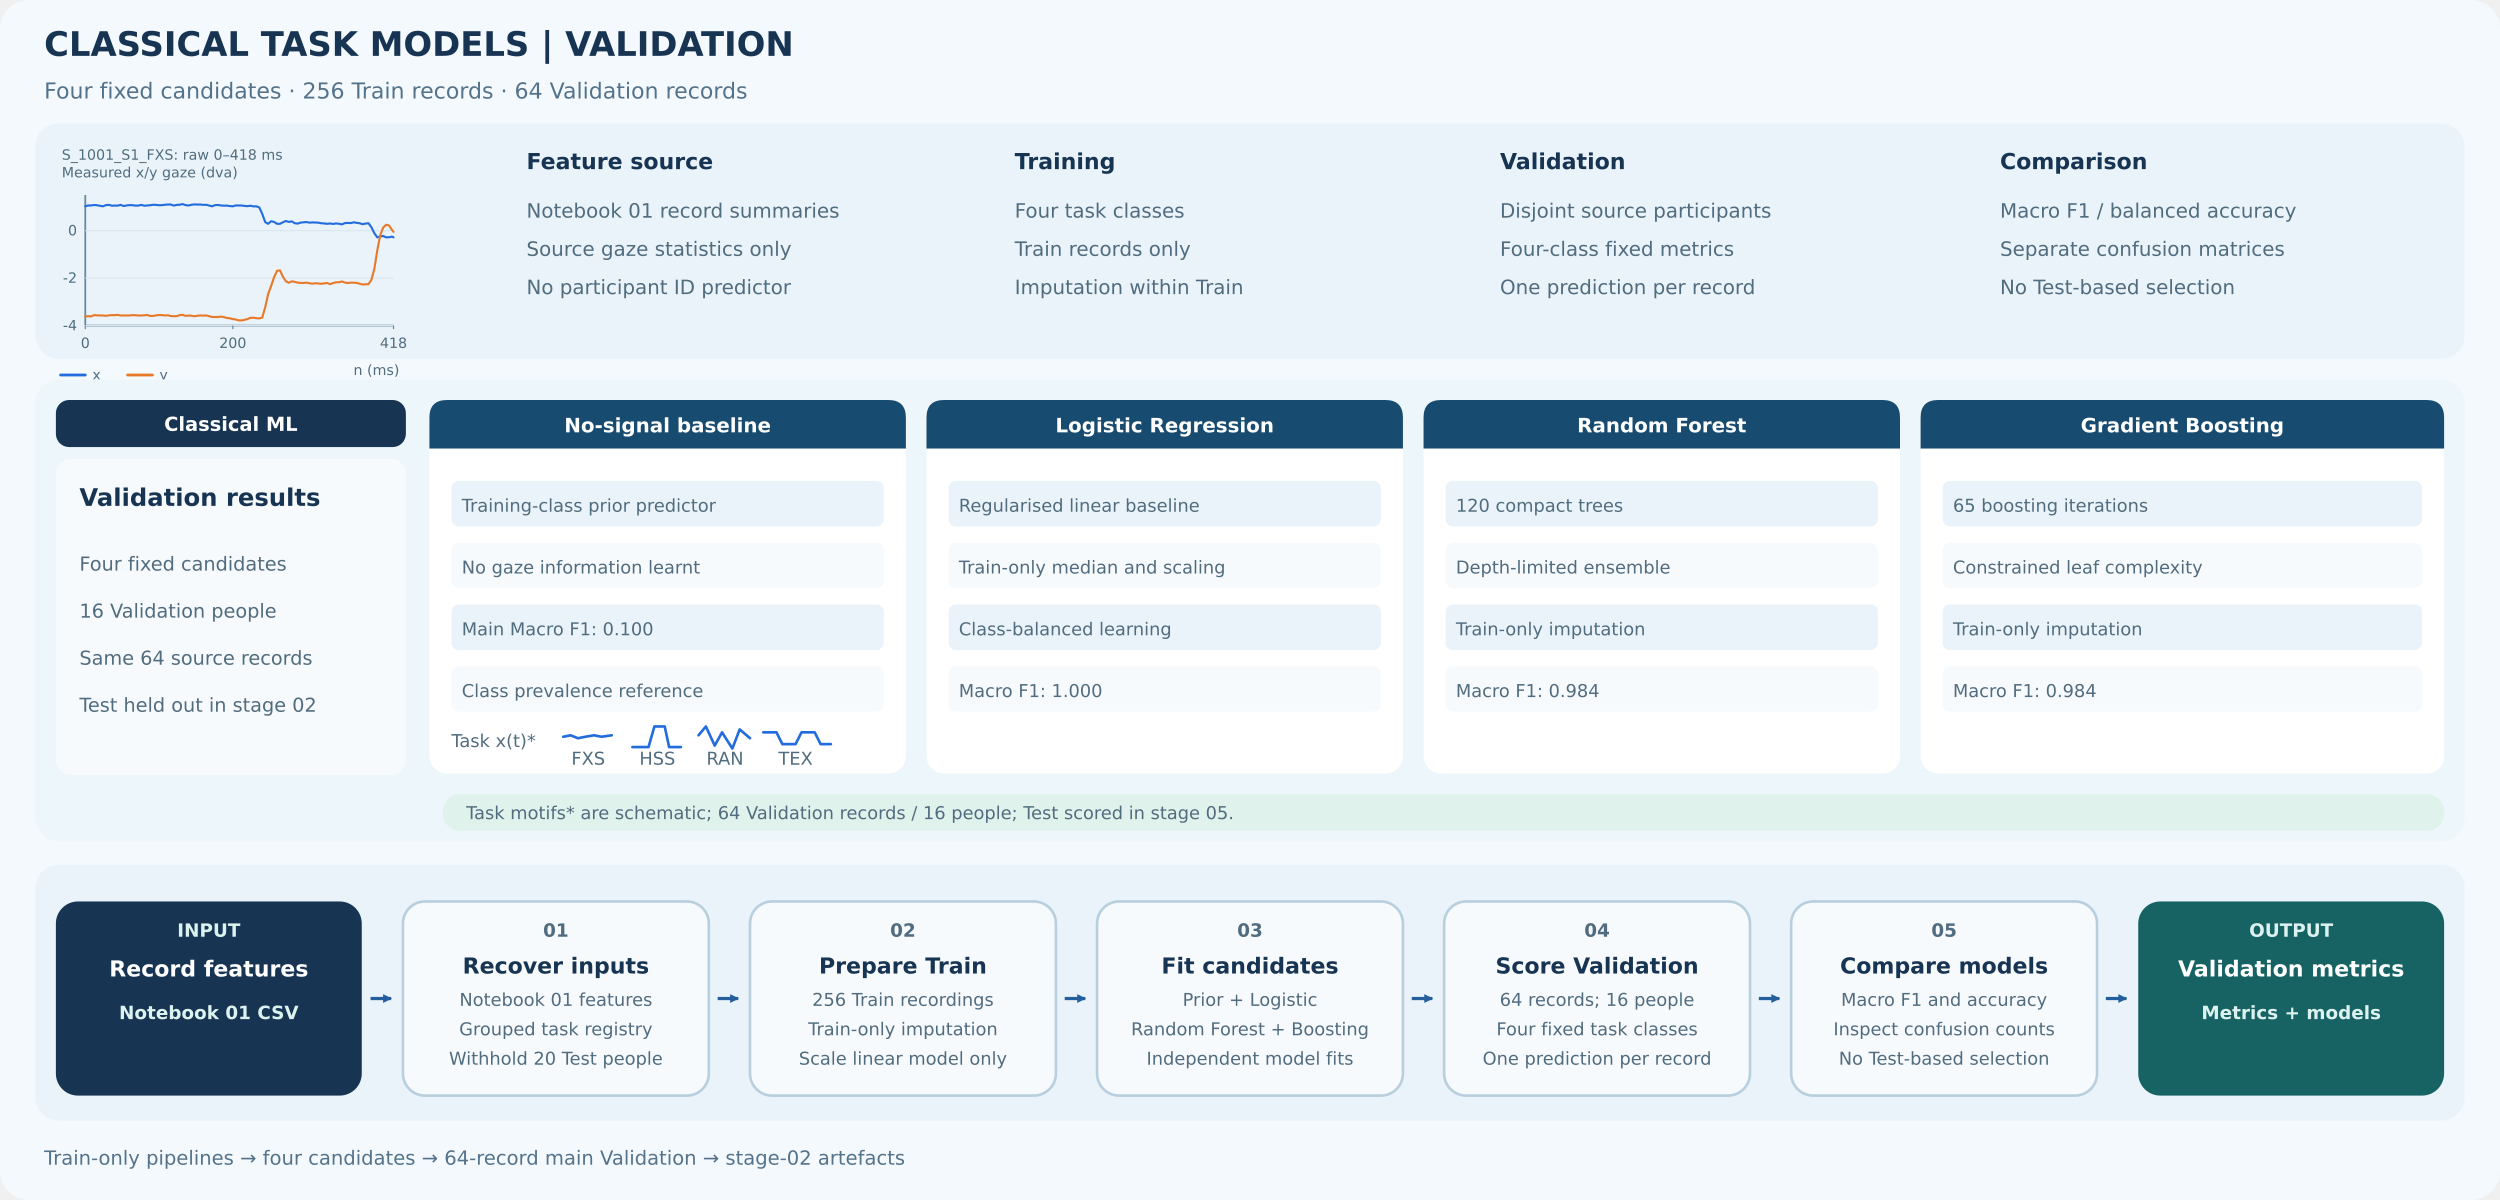
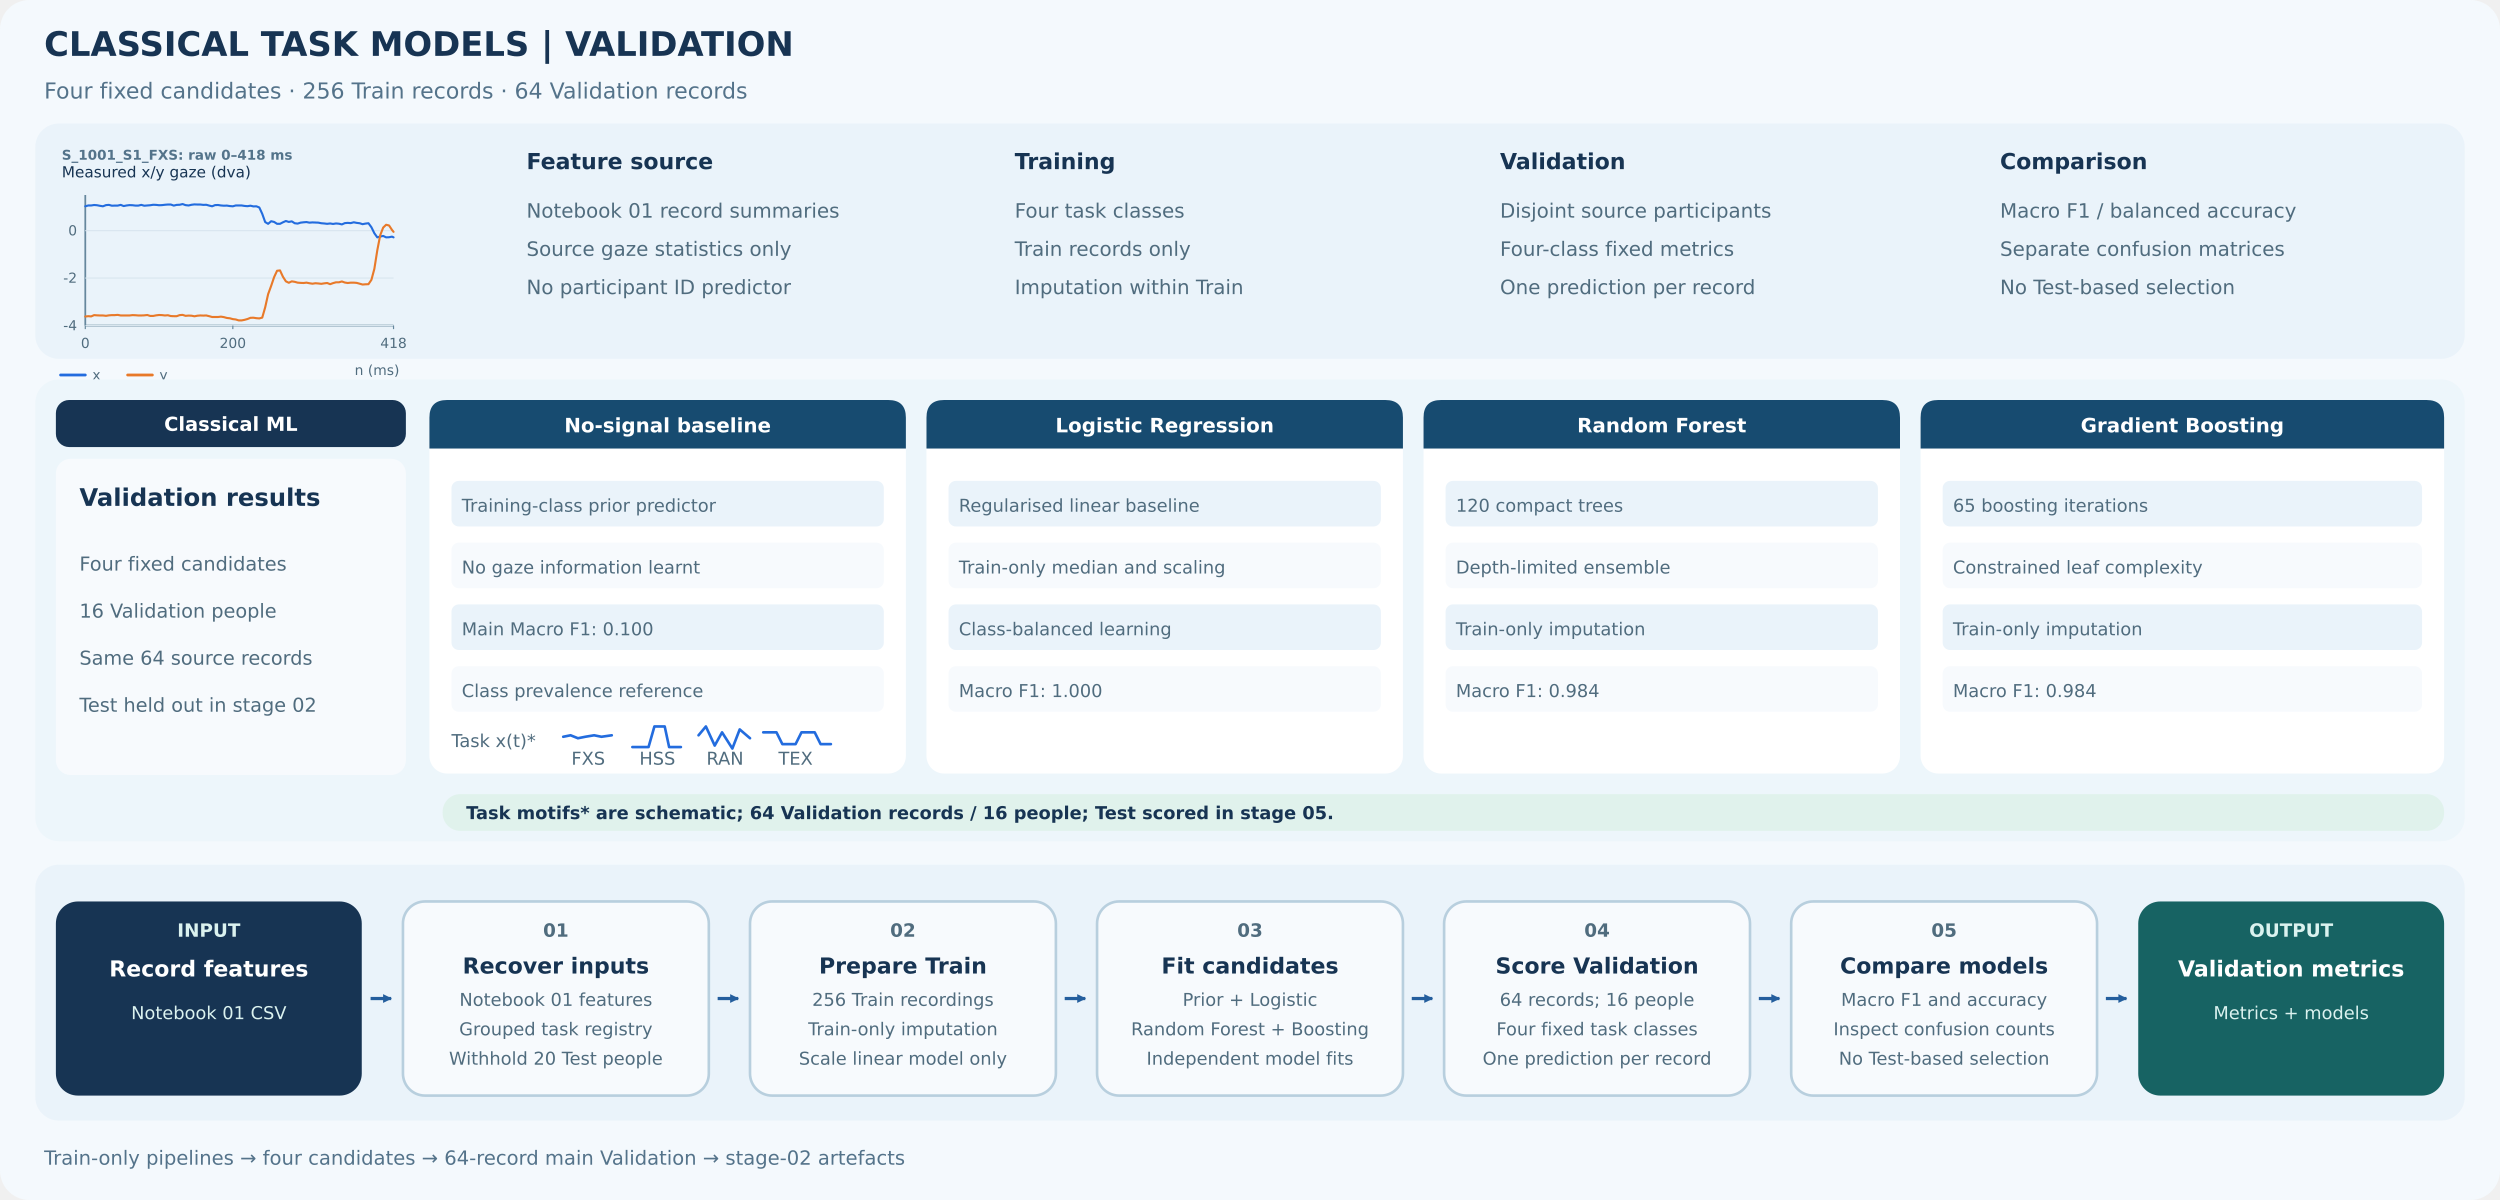
<svg xmlns="http://www.w3.org/2000/svg" width="1700" height="816" viewBox="0 0 1700 816" role="img" aria-labelledby="svg-title svg-desc">
  <defs>
    <style>
- .title{font:700 23px DejaVu Sans,Arial,sans-serif;fill:#173453}.subtitle{font:400 15px DejaVu Sans,Arial,sans-serif;fill:#54738A}.sourceheading{font:700 11.5px DejaVu Sans,Arial,sans-serif;fill:#53738A}.sourcebody{font:400 13px DejaVu Sans,Arial,sans-serif;fill:#173453}.ctxhead{font:700 15px DejaVu Sans,Arial,sans-serif;fill:#173453}.ctxbody{font:400 13.5px DejaVu Sans,Arial,sans-serif;fill:#506C7E}.focushead{font:700 16.5px DejaVu Sans,Arial,sans-serif;fill:#173453}.focusbody{font:400 13.1px DejaVu Sans,Arial,sans-serif;fill:#506C7E}.sectionlabel{font:700 13.2px DejaVu Sans,Arial,sans-serif;fill:white}.panelhead{font:700 13.5px DejaVu Sans,Arial,sans-serif;fill:white}.panelbody{font:400 12.1px DejaVu Sans,Arial,sans-serif;fill:#506C7E}.nodeid{font:700 12.5px DejaVu Sans,Arial,sans-serif;fill:#506C7E}.nodetitle{font:700 15px DejaVu Sans,Arial,sans-serif;fill:#173453}.nodedesc{font:400 12.1px DejaVu Sans,Arial,sans-serif;fill:#506C7E}.endnodeid{font:700 12.5px DejaVu Sans,Arial,sans-serif;fill:#DBF2EF}.endnodetitle{font:700 15px DejaVu Sans,Arial,sans-serif;fill:white}.footer{font:400 13.3px DejaVu Sans,Arial,sans-serif;fill:#54738A}.overview-id{font:700 11.3px DejaVu Sans,Arial,sans-serif;fill:#506C7E}.overview-title{font:700 12.9px DejaVu Sans,Arial,sans-serif;fill:#173453}.overview-body{font:400 10.9px DejaVu Sans,Arial,sans-serif;fill:#506C7E}.overview-terminal-id{font:700 11.3px DejaVu Sans,Arial,sans-serif;fill:#DBF2EF}.overview-terminal-title{font:700 12.9px DejaVu Sans,Arial,sans-serif;fill:#FFFFFF}.overview-terminal-body{font:400 10.9px DejaVu Sans,Arial,sans-serif;fill:#DBF2EF}</style>
+ text { font-family: DejaVu Sans, Arial, sans-serif; font-weight: 400; }
+ .figure-title { font-size:23px; font-weight:700; fill:#173453; }
+ .subtitle { font-size:15px; fill:#54738A; }
+ .source-heading { font-size:11.5px; font-weight:700; fill:#53738A; }
+ .source-label { font-size:13px; fill:#173453; }
+ .context-heading { font-size:15px; font-weight:700; fill:#173453; }
+ .context-body { font-size:13.5px; fill:#506C7E; }
+ .section-label { font-size:13.2px; font-weight:700; fill:#FFFFFF; }
+ .focus-heading { font-size:16.5px; font-weight:700; fill:#173453; }
+ .focus-body { font-size:13.1px; fill:#506C7E; }
+ .qualification { font-size:11.5px; font-weight:700; fill:#506C7E; }
+ .card-heading { font-size:13.5px; font-weight:700; fill:#FFFFFF; }
+ .card-body { font-size:12.1px; fill:#506C7E; }
+ .chart-label { font-size:11.8px; fill:#506C7E; }
+ .scientific-note { font-size:12.1px; font-weight:700; fill:#173453; }
+ .workflow-id { font-size:12.5px; font-weight:700; fill:#506C7E; }
+ .workflow-heading { font-size:15px; font-weight:700; fill:#173453; }
+ .workflow-body { font-size:12.1px; fill:#506C7E; }
+ .terminal-id { font-size:12.5px; font-weight:700; fill:#DBF2EF; }
+ .terminal-heading { font-size:15px; font-weight:700; fill:#FFFFFF; }
+ .terminal-body { font-size:12.1px; fill:#DBF2EF; }
+ .footer { font-size:13.3px; fill:#54738A; }
+ </style>
    <marker id="arr" markerWidth="6" markerHeight="6" refX="5.5" refY="3" orient="auto" markerUnits="userSpaceOnUse">
      <path d="M0 0 L6 3 L0 6 Z" fill="#245E9D" />
    </marker>
  </defs>
  <rect x="0" y="0" width="1700" height="816" rx="20" fill="#F4F9FD" stroke="none" stroke-width="1" />
  <g id="band-0-header">
-     <text x="30" y="38" class="title">CLASSICAL TASK MODELS | VALIDATION</text>
+     <text x="30" y="38" class="figure-title">CLASSICAL TASK MODELS | VALIDATION</text>
    <text x="30" y="67" class="subtitle">Four fixed candidates · 256 Train records · 64 Validation records</text>
  </g>
  <g id="band-1-context">
    <rect x="24" y="84" width="1652" height="160" rx="16" fill="#EAF3FA" stroke-width="2" />
    <g id="source-record" aria-label="Measured horizontal and vertical gaze excerpt from original GazeBase record S_1001_S1_FXS" transform="translate(-204.4 -153) scale(0.8)">
-       <text x="308" y="327" class="panelbody">S_1001_S1_FXS: raw 0–418 ms</text>
-       <text x="308" y="342" class="panelbody">Measured x/y gaze (dva)</text>
+       <text x="308" y="327" class="source-heading">S_1001_S1_FXS: raw 0–418 ms</text>
+       <text x="308" y="342" class="source-label">Measured x/y gaze (dva)</text>
      <line x1="328" y1="357" x2="328" y2="468" stroke="#66879D" stroke-width="1.5" />
      <line x1="328" y1="468" x2="590" y2="468" stroke="#66879D" stroke-width="1.5" />
      <line x1="328" y1="468" x2="590" y2="468" stroke="#D9E6EF" stroke-width="1" />
-       <text x="321" y="472" class="panelbody" text-anchor="end">-4</text>
+       <text x="321" y="472" class="chart-label" text-anchor="end">-4</text>
      <line x1="328" y1="427.6" x2="590" y2="427.6" stroke="#D9E6EF" stroke-width="1" />
-       <text x="321" y="431.6" class="panelbody" text-anchor="end">-2</text>
+       <text x="321" y="431.6" class="chart-label" text-anchor="end">-2</text>
      <line x1="328" y1="387.3" x2="590" y2="387.3" stroke="#D9E6EF" stroke-width="1" />
-       <text x="321" y="391.3" class="panelbody" text-anchor="end">0</text>
+       <text x="321" y="391.3" class="chart-label" text-anchor="end">0</text>
      <line x1="328" y1="468" x2="328" y2="471" stroke="#66879D" stroke-width="1" />
-       <text x="328" y="487" class="panelbody" text-anchor="middle">0</text>
+       <text x="328" y="487" class="chart-label" text-anchor="middle">0</text>
      <line x1="453.4" y1="468" x2="453.4" y2="471" stroke="#66879D" stroke-width="1" />
-       <text x="453.4" y="487" class="panelbody" text-anchor="middle">200</text>
+       <text x="453.4" y="487" class="chart-label" text-anchor="middle">200</text>
      <line x1="590" y1="468" x2="590" y2="471" stroke="#66879D" stroke-width="1" />
-       <text x="590" y="487" class="panelbody" text-anchor="middle">418</text>
+       <text x="590" y="487" class="chart-label" text-anchor="middle">418</text>
      <path d="M328.0 366.6 L330.5 365.9 L333.0 365.9 L335.5 365.5 L338.0 365.7 L340.5 366.2 L343.0 366.6 L345.6 365.6 L348.1 365.4 L350.6 366.1 L353.1 366.0 L355.6 366.0 L358.1 365.4 L360.6 366.4 L363.1 365.9 L365.6 365.6 L368.1 365.7 L370.6 366.0 L373.1 366.0 L375.6 365.4 L378.1 366.1 L380.7 365.9 L383.2 365.7 L385.7 365.3 L388.2 365.4 L390.7 365.7 L393.2 365.6 L395.7 365.3 L398.2 365.1 L400.7 365.1 L403.2 366.0 L405.7 365.4 L408.2 365.3 L410.7 364.7 L413.2 365.6 L415.8 365.9 L418.3 365.3 L420.8 365.0 L423.3 365.1 L425.8 365.1 L428.3 365.4 L430.8 365.3 L433.3 366.0 L435.8 366.6 L438.3 365.6 L440.8 365.5 L443.3 365.9 L445.8 366.1 L448.3 366.0 L450.9 366.4 L453.4 366.6 L455.9 365.9 L458.4 365.9 L460.9 365.9 L463.4 366.3 L465.9 366.5 L468.4 366.1 L470.9 366.7 L473.4 366.6 L475.9 367.6 L478.4 373.0 L480.9 380.0 L483.4 381.5 L486.0 379.3 L488.5 379.9 L491.0 381.5 L493.5 381.5 L496.0 380.2 L498.5 379.1 L501.0 379.9 L503.5 379.4 L506.0 381.0 L508.5 381.3 L511.0 380.5 L513.5 380.2 L516.0 380.0 L518.5 380.5 L521.1 380.3 L523.6 380.4 L526.1 380.5 L528.6 381.0 L531.1 381.2 L533.6 381.5 L536.1 381.2 L538.6 381.6 L541.1 381.2 L543.6 381.4 L546.1 382.0 L548.6 380.9 L551.1 380.7 L553.6 380.9 L556.2 380.2 L558.7 380.7 L561.2 381.0 L563.7 381.8 L566.2 381.3 L568.7 381.0 L571.2 384.4 L573.7 389.5 L576.2 393.0 L578.7 392.3 L581.2 391.8 L583.7 393.0 L586.2 392.9 L588.7 392.4 L590.0 393.0" fill="none" stroke="#236CDE" stroke-width="1.8" stroke-linecap="round" stroke-linejoin="round" />
      <path d="M328.0 460.3 L330.5 460.0 L333.0 460.2 L335.5 459.1 L338.0 459.3 L340.5 459.4 L343.0 459.4 L345.6 459.7 L348.1 459.3 L350.6 459.1 L353.1 459.1 L355.6 458.9 L358.1 459.4 L360.6 459.4 L363.1 459.4 L365.6 459.4 L368.1 459.1 L370.6 459.2 L373.1 459.4 L375.6 459.4 L378.1 459.3 L380.7 459.0 L383.2 459.8 L385.7 459.8 L388.2 459.3 L390.7 459.0 L393.2 459.1 L395.7 459.4 L398.2 459.2 L400.7 459.9 L403.2 460.0 L405.7 460.0 L408.2 459.1 L410.7 458.9 L413.2 459.7 L415.8 459.5 L418.3 459.6 L420.8 460.1 L423.3 459.6 L425.8 459.4 L428.3 459.5 L430.8 459.4 L433.3 460.0 L435.8 460.7 L438.3 460.7 L440.8 460.7 L443.3 460.4 L445.8 460.8 L448.3 461.5 L450.9 461.8 L453.4 462.5 L455.9 462.8 L458.4 463.6 L460.9 463.6 L463.4 463.1 L465.9 462.4 L468.4 461.4 L470.9 461.3 L473.4 461.7 L475.9 461.9 L478.4 461.2 L480.9 452.5 L483.4 441.3 L486.0 434.2 L488.5 426.8 L491.0 421.4 L493.5 421.1 L496.0 426.5 L498.5 430.4 L501.0 431.6 L503.5 430.4 L506.0 430.8 L508.5 431.5 L511.0 431.7 L513.5 431.8 L516.0 431.5 L518.5 432.0 L521.1 432.4 L523.6 432.0 L526.1 432.2 L528.6 432.5 L531.1 432.1 L533.6 431.8 L536.1 432.8 L538.6 431.9 L541.1 431.2 L543.6 431.2 L546.1 430.5 L548.6 431.4 L551.1 431.8 L553.6 431.5 L556.2 431.5 L558.7 431.7 L561.2 432.4 L563.7 433.1 L566.2 432.9 L568.7 432.8 L571.2 429.1 L573.7 419.8 L576.2 404.0 L578.7 391.1 L581.2 384.7 L583.7 382.3 L586.2 382.9 L588.7 386.7 L590.0 388.3" fill="none" stroke="#E87929" stroke-width="1.8" stroke-linecap="round" stroke-linejoin="round" />
      <path d="M307 510 L328 510" fill="none" stroke="#236CDE" stroke-width="2.4" stroke-linecap="round" stroke-linejoin="round" />
-       <text x="334" y="514" class="panelbody">x</text>
+       <text x="334" y="514" class="chart-label">x</text>
      <path d="M364 510 L385 510" fill="none" stroke="#E87929" stroke-width="2.4" stroke-linecap="round" stroke-linejoin="round" />
-       <text x="391" y="514" class="panelbody">y</text>
-       <text x="595" y="510" class="panelbody" text-anchor="end">n (ms)</text>
+       <text x="391" y="514" class="chart-label">y</text>
+       <text x="595" y="510" class="chart-label" text-anchor="end">n (ms)</text>
    </g>
    <g id="context-1">
-       <text x="358" y="115" class="ctxhead">Feature source</text>
-       <text x="358" y="148" class="ctxbody">Notebook 01 record summaries</text>
-       <text x="358" y="174" class="ctxbody">Source gaze statistics only</text>
-       <text x="358" y="200" class="ctxbody">No participant ID predictor</text>
+       <text x="358" y="115" class="context-heading">Feature source</text>
+       <text x="358" y="148" class="context-body">Notebook 01 record summaries</text>
+       <text x="358" y="174" class="context-body">Source gaze statistics only</text>
+       <text x="358" y="200" class="context-body">No participant ID predictor</text>
    </g>
    <g id="context-2">
-       <text x="690" y="115" class="ctxhead">Training</text>
-       <text x="690" y="148" class="ctxbody">Four task classes</text>
-       <text x="690" y="174" class="ctxbody">Train records only</text>
-       <text x="690" y="200" class="ctxbody">Imputation within Train</text>
+       <text x="690" y="115" class="context-heading">Training</text>
+       <text x="690" y="148" class="context-body">Four task classes</text>
+       <text x="690" y="174" class="context-body">Train records only</text>
+       <text x="690" y="200" class="context-body">Imputation within Train</text>
    </g>
    <g id="context-3">
-       <text x="1020" y="115" class="ctxhead">Validation</text>
-       <text x="1020" y="148" class="ctxbody">Disjoint source participants</text>
-       <text x="1020" y="174" class="ctxbody">Four-class fixed metrics</text>
-       <text x="1020" y="200" class="ctxbody">One prediction per record</text>
+       <text x="1020" y="115" class="context-heading">Validation</text>
+       <text x="1020" y="148" class="context-body">Disjoint source participants</text>
+       <text x="1020" y="174" class="context-body">Four-class fixed metrics</text>
+       <text x="1020" y="200" class="context-body">One prediction per record</text>
    </g>
    <g id="context-4">
-       <text x="1360" y="115" class="ctxhead">Comparison</text>
-       <text x="1360" y="148" class="ctxbody">Macro F1 / balanced accuracy</text>
-       <text x="1360" y="174" class="ctxbody">Separate confusion matrices</text>
-       <text x="1360" y="200" class="ctxbody">No Test-based selection</text>
+       <text x="1360" y="115" class="context-heading">Comparison</text>
+       <text x="1360" y="148" class="context-body">Macro F1 / balanced accuracy</text>
+       <text x="1360" y="174" class="context-body">Separate confusion matrices</text>
+       <text x="1360" y="200" class="context-body">No Test-based selection</text>
    </g>
  </g>
  <g id="band-2-analysis">
    <rect x="24" y="258" width="1652" height="314" rx="16" fill="#EDF6FB" stroke-width="1.5" />
    <g id="focus">
      <rect x="38" y="272" width="238" height="32" rx="9" fill="#173453" stroke-width="1.5" />
-       <text x="157" y="293" class="sectionlabel" text-anchor="middle">Classical ML</text>
+       <text x="157" y="293" class="section-label" text-anchor="middle">Classical ML</text>
      <rect x="38" y="312" width="238" height="215" rx="10" fill="#F7FAFD" stroke-width="1.5" />
-       <text x="54" y="344" class="focushead">Validation results</text>
-       <text x="54" y="388" class="focusbody">Four fixed candidates</text>
-       <text x="54" y="420" class="focusbody">16 Validation people</text>
-       <text x="54" y="452" class="focusbody">Same 64 source records</text>
-       <text x="54" y="484" class="focusbody">Test held out in stage 02</text>
+       <text x="54" y="344" class="focus-heading">Validation results</text>
+       <text x="54" y="388" class="focus-body">Four fixed candidates</text>
+       <text x="54" y="420" class="focus-body">16 Validation people</text>
+       <text x="54" y="452" class="focus-body">Same 64 source records</text>
+       <text x="54" y="484" class="focus-body">Test held out in stage 02</text>
    </g>
    <g id="panels">
      <g id="panel-1">
        <rect x="292" y="272" width="324" height="254" rx="12" fill="#FFFFFF" stroke-width="1.5" />
        <path d="M304 272 H604 Q616 272 616 284 V305 H292 V284 Q292 272 304 272Z" fill="#174B70" />
-         <text x="454" y="294" class="panelhead" text-anchor="middle">No-signal baseline</text>
+         <text x="454" y="294" class="card-heading" text-anchor="middle">No-signal baseline</text>
        <g id="scientific-panel-1">
          <rect x="307" y="327" width="294" height="31" rx="5" fill="#EAF3FA" stroke-width="0" />
-           <text x="314" y="348" class="panelbody">Training-class prior predictor</text>
+           <text x="314" y="348" class="card-body">Training-class prior predictor</text>
          <rect x="307" y="369" width="294" height="31" rx="5" fill="#F7FAFD" stroke-width="0" />
-           <text x="314" y="390" class="panelbody">No gaze information learnt</text>
+           <text x="314" y="390" class="card-body">No gaze information learnt</text>
          <rect x="307" y="411" width="294" height="31" rx="5" fill="#EAF3FA" stroke-width="0" />
-           <text x="314" y="432" class="panelbody">Main Macro F1: 0.100</text>
+           <text x="314" y="432" class="card-body">Main Macro F1: 0.100</text>
          <rect x="307" y="453" width="294" height="31" rx="5" fill="#F7FAFD" stroke-width="0" />
-           <text x="314" y="474" class="panelbody">Class prevalence reference</text>
+           <text x="314" y="474" class="card-body">Class prevalence reference</text>
          <g id="task-signal-motifs" aria-label="Illustrative source-task motion motifs, not measured traces or model predictions">
-             <text x="307" y="508" class="panelbody">Task x(t)*</text>
+             <text x="307" y="508" class="card-body">Task x(t)*</text>
            <path d="M383 501 L388 500 L393 502 L398 501 L404 500 L409 501 L416 500" fill="none" stroke="#236CDE" stroke-width="1.8" stroke-linecap="round" />
            <path d="M430 508 H441 L445 494 H452 L455 508 H463" fill="none" stroke="#236CDE" stroke-width="1.8" stroke-linecap="round" stroke-linejoin="round" />
            <path d="M475 500 L480 494 L486 507 L491 498 L498 509 L503 496 L510 502" fill="none" stroke="#236CDE" stroke-width="1.8" stroke-linecap="round" stroke-linejoin="round" />
            <path d="M519 498 H528 L532 506 H541 L545 498 H554 L558 506 H565" fill="none" stroke="#236CDE" stroke-width="1.8" stroke-linecap="round" stroke-linejoin="round" />
-             <text x="400" y="520" class="panelbody" text-anchor="middle">FXS</text>
-             <text x="447" y="520" class="panelbody" text-anchor="middle">HSS</text>
-             <text x="493" y="520" class="panelbody" text-anchor="middle">RAN</text>
-             <text x="541" y="520" class="panelbody" text-anchor="middle">TEX</text>
+             <text x="400" y="520" class="card-body" text-anchor="middle">FXS</text>
+             <text x="447" y="520" class="card-body" text-anchor="middle">HSS</text>
+             <text x="493" y="520" class="card-body" text-anchor="middle">RAN</text>
+             <text x="541" y="520" class="card-body" text-anchor="middle">TEX</text>
          </g>
        </g>
      </g>
      <g id="panel-2">
        <rect x="630" y="272" width="324" height="254" rx="12" fill="#FFFFFF" stroke-width="1.5" />
        <path d="M642 272 H942 Q954 272 954 284 V305 H630 V284 Q630 272 642 272Z" fill="#174B70" />
-         <text x="792" y="294" class="panelhead" text-anchor="middle">Logistic Regression</text>
+         <text x="792" y="294" class="card-heading" text-anchor="middle">Logistic Regression</text>
        <g id="scientific-panel-2">
          <rect x="645" y="327" width="294" height="31" rx="5" fill="#EAF3FA" stroke-width="0" />
-           <text x="652" y="348" class="panelbody">Regularised linear baseline</text>
+           <text x="652" y="348" class="card-body">Regularised linear baseline</text>
          <rect x="645" y="369" width="294" height="31" rx="5" fill="#F7FAFD" stroke-width="0" />
-           <text x="652" y="390" class="panelbody">Train-only median and scaling</text>
+           <text x="652" y="390" class="card-body">Train-only median and scaling</text>
          <rect x="645" y="411" width="294" height="31" rx="5" fill="#EAF3FA" stroke-width="0" />
-           <text x="652" y="432" class="panelbody">Class-balanced learning</text>
+           <text x="652" y="432" class="card-body">Class-balanced learning</text>
          <rect x="645" y="453" width="294" height="31" rx="5" fill="#F7FAFD" stroke-width="0" />
-           <text x="652" y="474" class="panelbody">Macro F1: 1.000</text>
+           <text x="652" y="474" class="card-body">Macro F1: 1.000</text>
        </g>
      </g>
      <g id="panel-3">
        <rect x="968" y="272" width="324" height="254" rx="12" fill="#FFFFFF" stroke-width="1.5" />
        <path d="M980 272 H1280 Q1292 272 1292 284 V305 H968 V284 Q968 272 980 272Z" fill="#174B70" />
-         <text x="1130" y="294" class="panelhead" text-anchor="middle">Random Forest</text>
+         <text x="1130" y="294" class="card-heading" text-anchor="middle">Random Forest</text>
        <g id="scientific-panel-3">
          <rect x="983" y="327" width="294" height="31" rx="5" fill="#EAF3FA" stroke-width="0" />
-           <text x="990" y="348" class="panelbody">120 compact trees</text>
+           <text x="990" y="348" class="card-body">120 compact trees</text>
          <rect x="983" y="369" width="294" height="31" rx="5" fill="#F7FAFD" stroke-width="0" />
-           <text x="990" y="390" class="panelbody">Depth-limited ensemble</text>
+           <text x="990" y="390" class="card-body">Depth-limited ensemble</text>
          <rect x="983" y="411" width="294" height="31" rx="5" fill="#EAF3FA" stroke-width="0" />
-           <text x="990" y="432" class="panelbody">Train-only imputation</text>
+           <text x="990" y="432" class="card-body">Train-only imputation</text>
          <rect x="983" y="453" width="294" height="31" rx="5" fill="#F7FAFD" stroke-width="0" />
-           <text x="990" y="474" class="panelbody">Macro F1: 0.984</text>
+           <text x="990" y="474" class="card-body">Macro F1: 0.984</text>
        </g>
      </g>
      <g id="panel-4">
        <rect x="1306" y="272" width="356" height="254" rx="12" fill="#FFFFFF" stroke-width="1.5" />
        <path d="M1318 272 H1650 Q1662 272 1662 284 V305 H1306 V284 Q1306 272 1318 272Z" fill="#174B70" />
-         <text x="1484" y="294" class="panelhead" text-anchor="middle">Gradient Boosting</text>
+         <text x="1484" y="294" class="card-heading" text-anchor="middle">Gradient Boosting</text>
        <g id="scientific-panel-4">
          <rect x="1321" y="327" width="326" height="31" rx="5" fill="#EAF3FA" stroke-width="0" />
-           <text x="1328" y="348" class="panelbody">65 boosting iterations</text>
+           <text x="1328" y="348" class="card-body">65 boosting iterations</text>
          <rect x="1321" y="369" width="326" height="31" rx="5" fill="#F7FAFD" stroke-width="0" />
-           <text x="1328" y="390" class="panelbody">Constrained leaf complexity</text>
+           <text x="1328" y="390" class="card-body">Constrained leaf complexity</text>
          <rect x="1321" y="411" width="326" height="31" rx="5" fill="#EAF3FA" stroke-width="0" />
-           <text x="1328" y="432" class="panelbody">Train-only imputation</text>
+           <text x="1328" y="432" class="card-body">Train-only imputation</text>
          <rect x="1321" y="453" width="326" height="31" rx="5" fill="#F7FAFD" stroke-width="0" />
-           <text x="1328" y="474" class="panelbody">Macro F1: 0.984</text>
+           <text x="1328" y="474" class="card-body">Macro F1: 0.984</text>
        </g>
      </g>
    </g>
    <g id="scientific-note">
      <rect x="301" y="540" width="1361" height="25" rx="12" fill="#E0F2EC" stroke-width="1.5" />
-       <text x="317" y="557" class="panelbody">Task motifs* are schematic; 64 Validation records / 16 people; Test scored in stage 05.</text>
+       <text x="317" y="557" class="scientific-note">Task motifs* are schematic; 64 Validation records / 16 people; Test scored in stage 05.</text>
    </g>
  </g>
  <g id="band-3-workflow">
    <rect x="24" y="588" width="1652" height="174" rx="16" fill="#EAF3FA" stroke-width="2" />
    <g id="nodes">
      <g id="node-0">
        <rect x="38" y="613" width="208" height="132" rx="15" fill="#173453" stroke-width="1.8" />
-         <text x="142" y="637" class="endnodeid" text-anchor="middle">INPUT</text>
-         <text x="142" y="664" class="endnodetitle" text-anchor="middle">Record features</text>
-         <text x="142" y="693" class="endnodeid" text-anchor="middle">Notebook 01 CSV</text>
+         <text x="142" y="637" class="terminal-id" text-anchor="middle">INPUT</text>
+         <text x="142" y="664" class="terminal-heading" text-anchor="middle">Record features</text>
+         <text x="142" y="693" class="terminal-body" text-anchor="middle">Notebook 01 CSV</text>
      </g>
      <g id="node-1">
        <rect x="274" y="613" width="208" height="132" rx="15" fill="#F7FAFD" stroke="#B8CFDE" stroke-width="1.8" />
-         <text x="378" y="637" class="nodeid" text-anchor="middle">01</text>
-         <text x="378" y="662" class="nodetitle" text-anchor="middle">Recover inputs</text>
-         <text x="378" y="684" class="nodedesc" text-anchor="middle">Notebook 01 features</text>
-         <text x="378" y="704" class="nodedesc" text-anchor="middle">Grouped task registry</text>
-         <text x="378" y="724" class="nodedesc" text-anchor="middle">Withhold 20 Test people</text>
+         <text x="378" y="637" class="workflow-id" text-anchor="middle">01</text>
+         <text x="378" y="662" class="workflow-heading" text-anchor="middle">Recover inputs</text>
+         <text x="378" y="684" class="workflow-body" text-anchor="middle">Notebook 01 features</text>
+         <text x="378" y="704" class="workflow-body" text-anchor="middle">Grouped task registry</text>
+         <text x="378" y="724" class="workflow-body" text-anchor="middle">Withhold 20 Test people</text>
      </g>
      <g id="node-2">
        <rect x="510" y="613" width="208" height="132" rx="15" fill="#F7FAFD" stroke="#B8CFDE" stroke-width="1.8" />
-         <text x="614" y="637" class="nodeid" text-anchor="middle">02</text>
-         <text x="614" y="662" class="nodetitle" text-anchor="middle">Prepare Train</text>
-         <text x="614" y="684" class="nodedesc" text-anchor="middle">256 Train recordings</text>
-         <text x="614" y="704" class="nodedesc" text-anchor="middle">Train-only imputation</text>
-         <text x="614" y="724" class="nodedesc" text-anchor="middle">Scale linear model only</text>
+         <text x="614" y="637" class="workflow-id" text-anchor="middle">02</text>
+         <text x="614" y="662" class="workflow-heading" text-anchor="middle">Prepare Train</text>
+         <text x="614" y="684" class="workflow-body" text-anchor="middle">256 Train recordings</text>
+         <text x="614" y="704" class="workflow-body" text-anchor="middle">Train-only imputation</text>
+         <text x="614" y="724" class="workflow-body" text-anchor="middle">Scale linear model only</text>
      </g>
      <g id="node-3">
        <rect x="746" y="613" width="208" height="132" rx="15" fill="#F7FAFD" stroke="#B8CFDE" stroke-width="1.8" />
-         <text x="850" y="637" class="nodeid" text-anchor="middle">03</text>
-         <text x="850" y="662" class="nodetitle" text-anchor="middle">Fit candidates</text>
-         <text x="850" y="684" class="nodedesc" text-anchor="middle">Prior + Logistic</text>
-         <text x="850" y="704" class="nodedesc" text-anchor="middle">Random Forest + Boosting</text>
-         <text x="850" y="724" class="nodedesc" text-anchor="middle">Independent model fits</text>
+         <text x="850" y="637" class="workflow-id" text-anchor="middle">03</text>
+         <text x="850" y="662" class="workflow-heading" text-anchor="middle">Fit candidates</text>
+         <text x="850" y="684" class="workflow-body" text-anchor="middle">Prior + Logistic</text>
+         <text x="850" y="704" class="workflow-body" text-anchor="middle">Random Forest + Boosting</text>
+         <text x="850" y="724" class="workflow-body" text-anchor="middle">Independent model fits</text>
      </g>
      <g id="node-4">
        <rect x="982" y="613" width="208" height="132" rx="15" fill="#F7FAFD" stroke="#B8CFDE" stroke-width="1.8" />
-         <text x="1086" y="637" class="nodeid" text-anchor="middle">04</text>
-         <text x="1086" y="662" class="nodetitle" text-anchor="middle">Score Validation</text>
-         <text x="1086" y="684" class="nodedesc" text-anchor="middle">64 records; 16 people</text>
-         <text x="1086" y="704" class="nodedesc" text-anchor="middle">Four fixed task classes</text>
-         <text x="1086" y="724" class="nodedesc" text-anchor="middle">One prediction per record</text>
+         <text x="1086" y="637" class="workflow-id" text-anchor="middle">04</text>
+         <text x="1086" y="662" class="workflow-heading" text-anchor="middle">Score Validation</text>
+         <text x="1086" y="684" class="workflow-body" text-anchor="middle">64 records; 16 people</text>
+         <text x="1086" y="704" class="workflow-body" text-anchor="middle">Four fixed task classes</text>
+         <text x="1086" y="724" class="workflow-body" text-anchor="middle">One prediction per record</text>
      </g>
      <g id="node-5">
        <rect x="1218" y="613" width="208" height="132" rx="15" fill="#F7FAFD" stroke="#B8CFDE" stroke-width="1.8" />
-         <text x="1322" y="637" class="nodeid" text-anchor="middle">05</text>
-         <text x="1322" y="662" class="nodetitle" text-anchor="middle">Compare models</text>
-         <text x="1322" y="684" class="nodedesc" text-anchor="middle">Macro F1 and accuracy</text>
-         <text x="1322" y="704" class="nodedesc" text-anchor="middle">Inspect confusion counts</text>
-         <text x="1322" y="724" class="nodedesc" text-anchor="middle">No Test-based selection</text>
+         <text x="1322" y="637" class="workflow-id" text-anchor="middle">05</text>
+         <text x="1322" y="662" class="workflow-heading" text-anchor="middle">Compare models</text>
+         <text x="1322" y="684" class="workflow-body" text-anchor="middle">Macro F1 and accuracy</text>
+         <text x="1322" y="704" class="workflow-body" text-anchor="middle">Inspect confusion counts</text>
+         <text x="1322" y="724" class="workflow-body" text-anchor="middle">No Test-based selection</text>
      </g>
      <g id="node-6">
        <rect x="1454" y="613" width="208" height="132" rx="15" fill="#176363" stroke-width="1.8" />
-         <text x="1558" y="637" class="endnodeid" text-anchor="middle">OUTPUT</text>
-         <text x="1558" y="664" class="endnodetitle" text-anchor="middle">Validation metrics</text>
-         <text x="1558" y="693" class="endnodeid" text-anchor="middle">Metrics + models</text>
+         <text x="1558" y="637" class="terminal-id" text-anchor="middle">OUTPUT</text>
+         <text x="1558" y="664" class="terminal-heading" text-anchor="middle">Validation metrics</text>
+         <text x="1558" y="693" class="terminal-body" text-anchor="middle">Metrics + models</text>
      </g>
    </g>
    <g id="connectors">
      <line x1="252" y1="679" x2="266" y2="679" stroke="#245E9D" stroke-width="2.2" marker-end="url(#arr)" />
      <line x1="488" y1="679" x2="502" y2="679" stroke="#245E9D" stroke-width="2.2" marker-end="url(#arr)" />
      <line x1="724" y1="679" x2="738" y2="679" stroke="#245E9D" stroke-width="2.2" marker-end="url(#arr)" />
      <line x1="960" y1="679" x2="974" y2="679" stroke="#245E9D" stroke-width="2.2" marker-end="url(#arr)" />
      <line x1="1196" y1="679" x2="1210" y2="679" stroke="#245E9D" stroke-width="2.2" marker-end="url(#arr)" />
      <line x1="1432" y1="679" x2="1446" y2="679" stroke="#245E9D" stroke-width="2.2" marker-end="url(#arr)" />
    </g>
  </g>
  <g id="band-4-summary">
    <text x="30" y="792" class="footer">Train-only pipelines → four candidates → 64-record main Validation → stage-02 artefacts</text>
  </g>
</svg>
